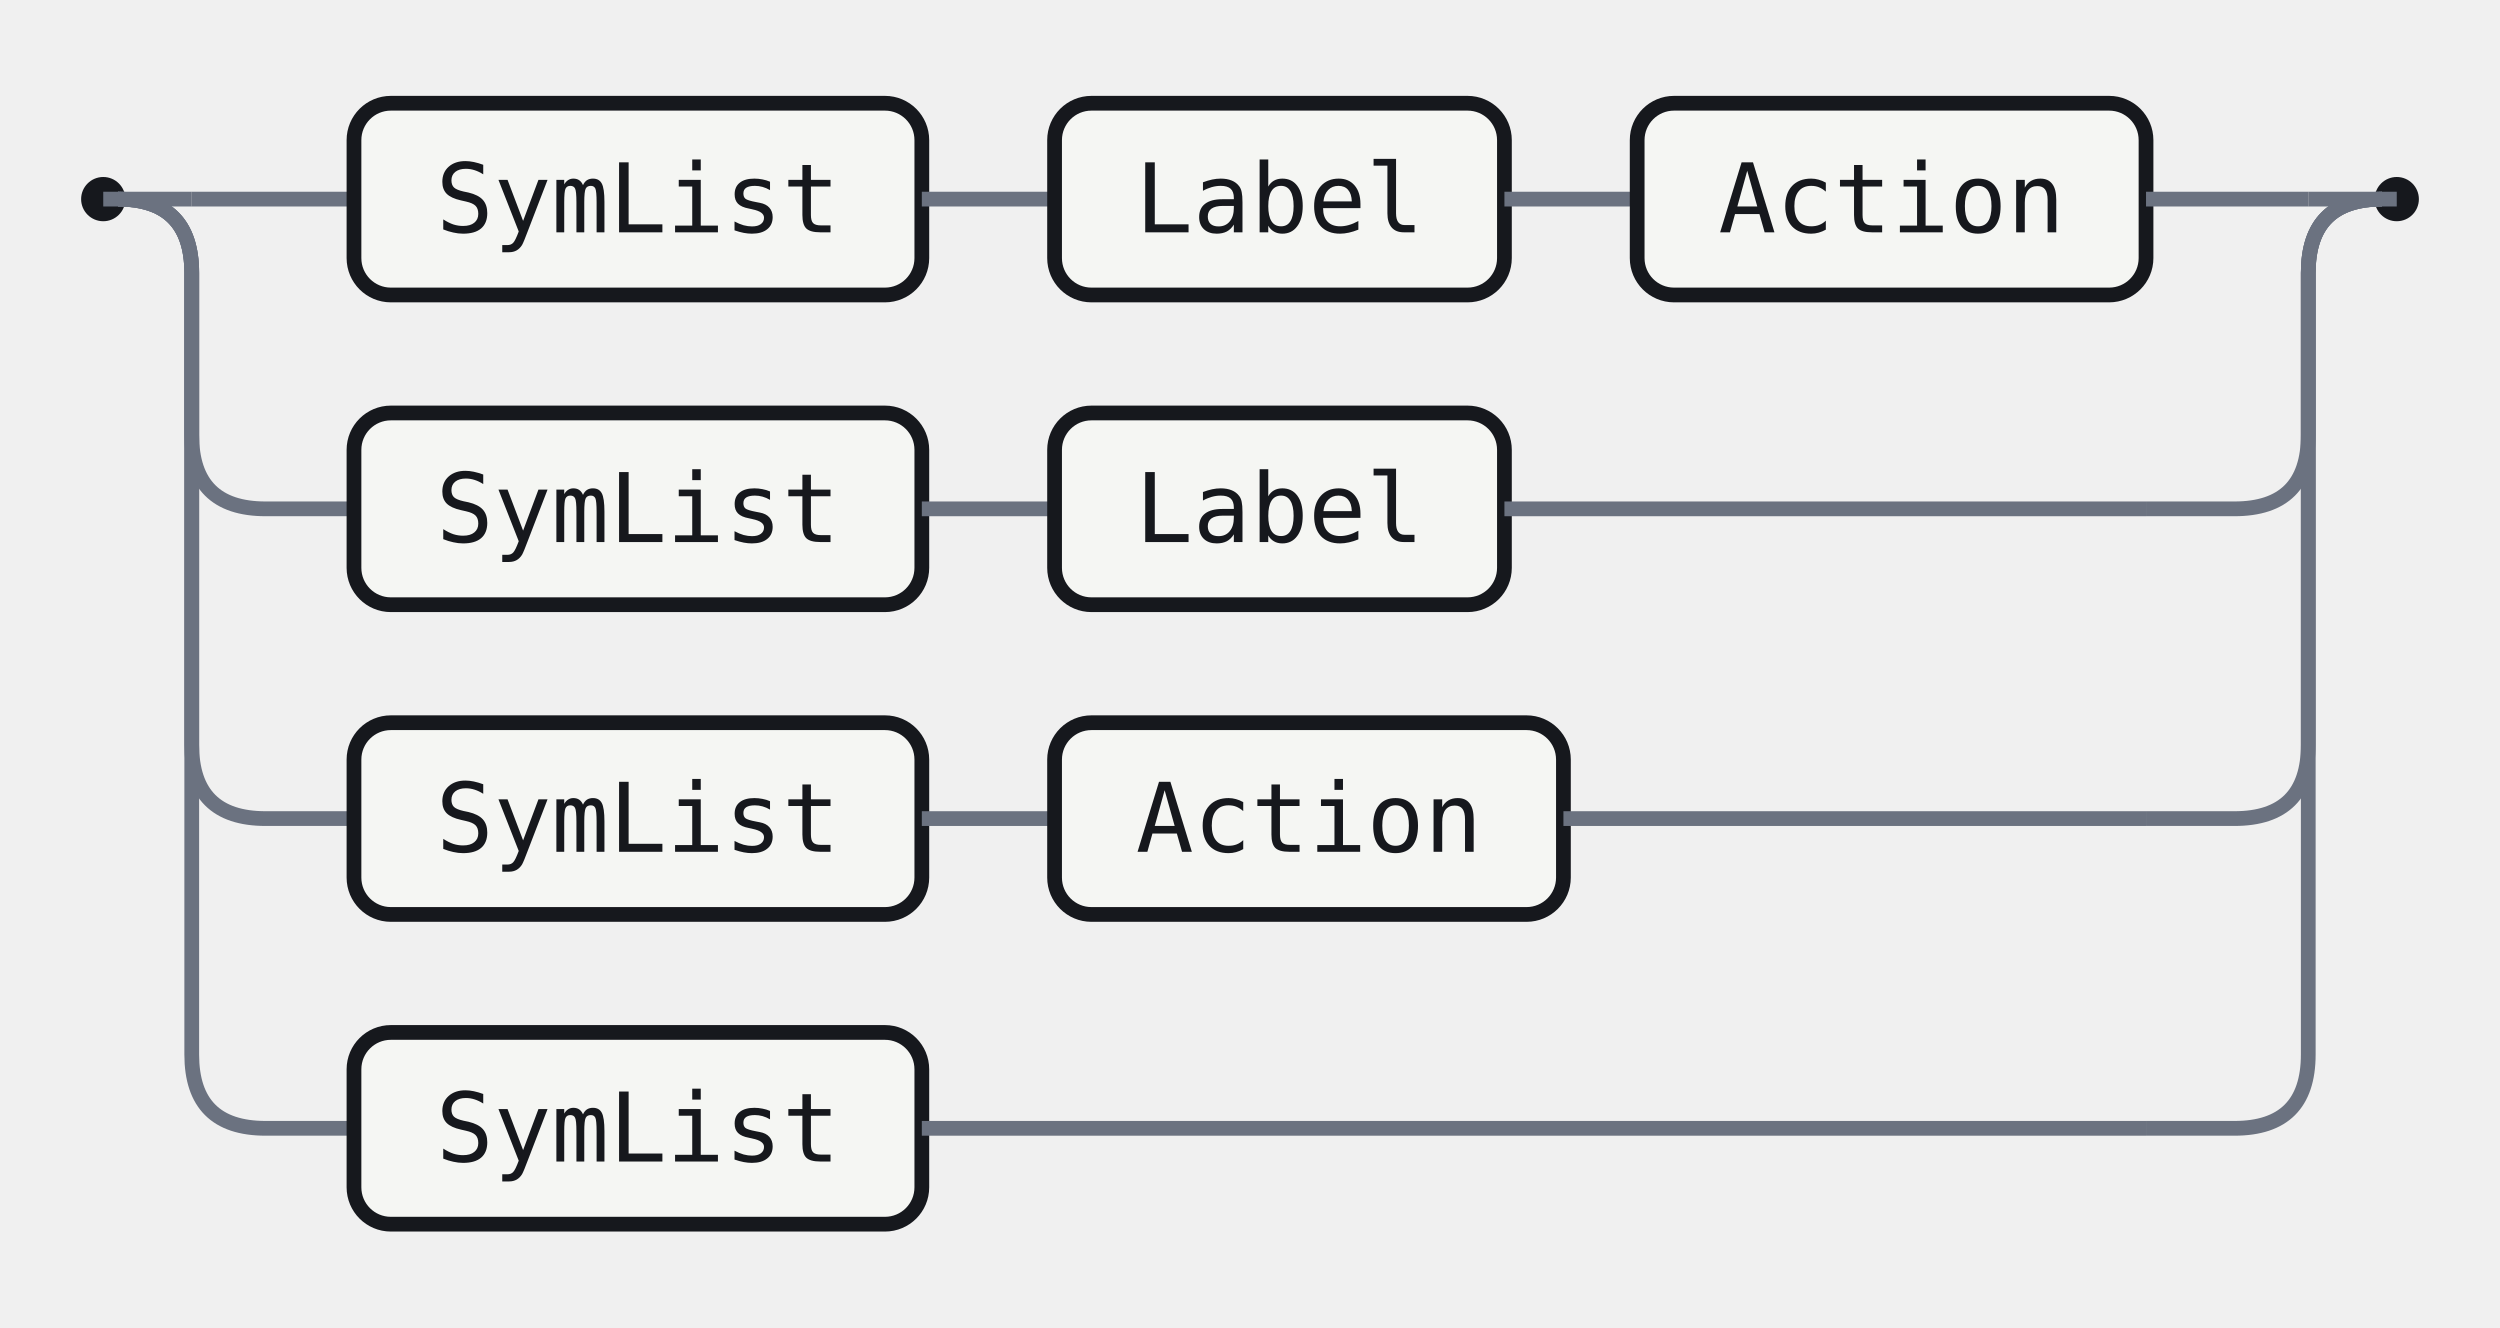
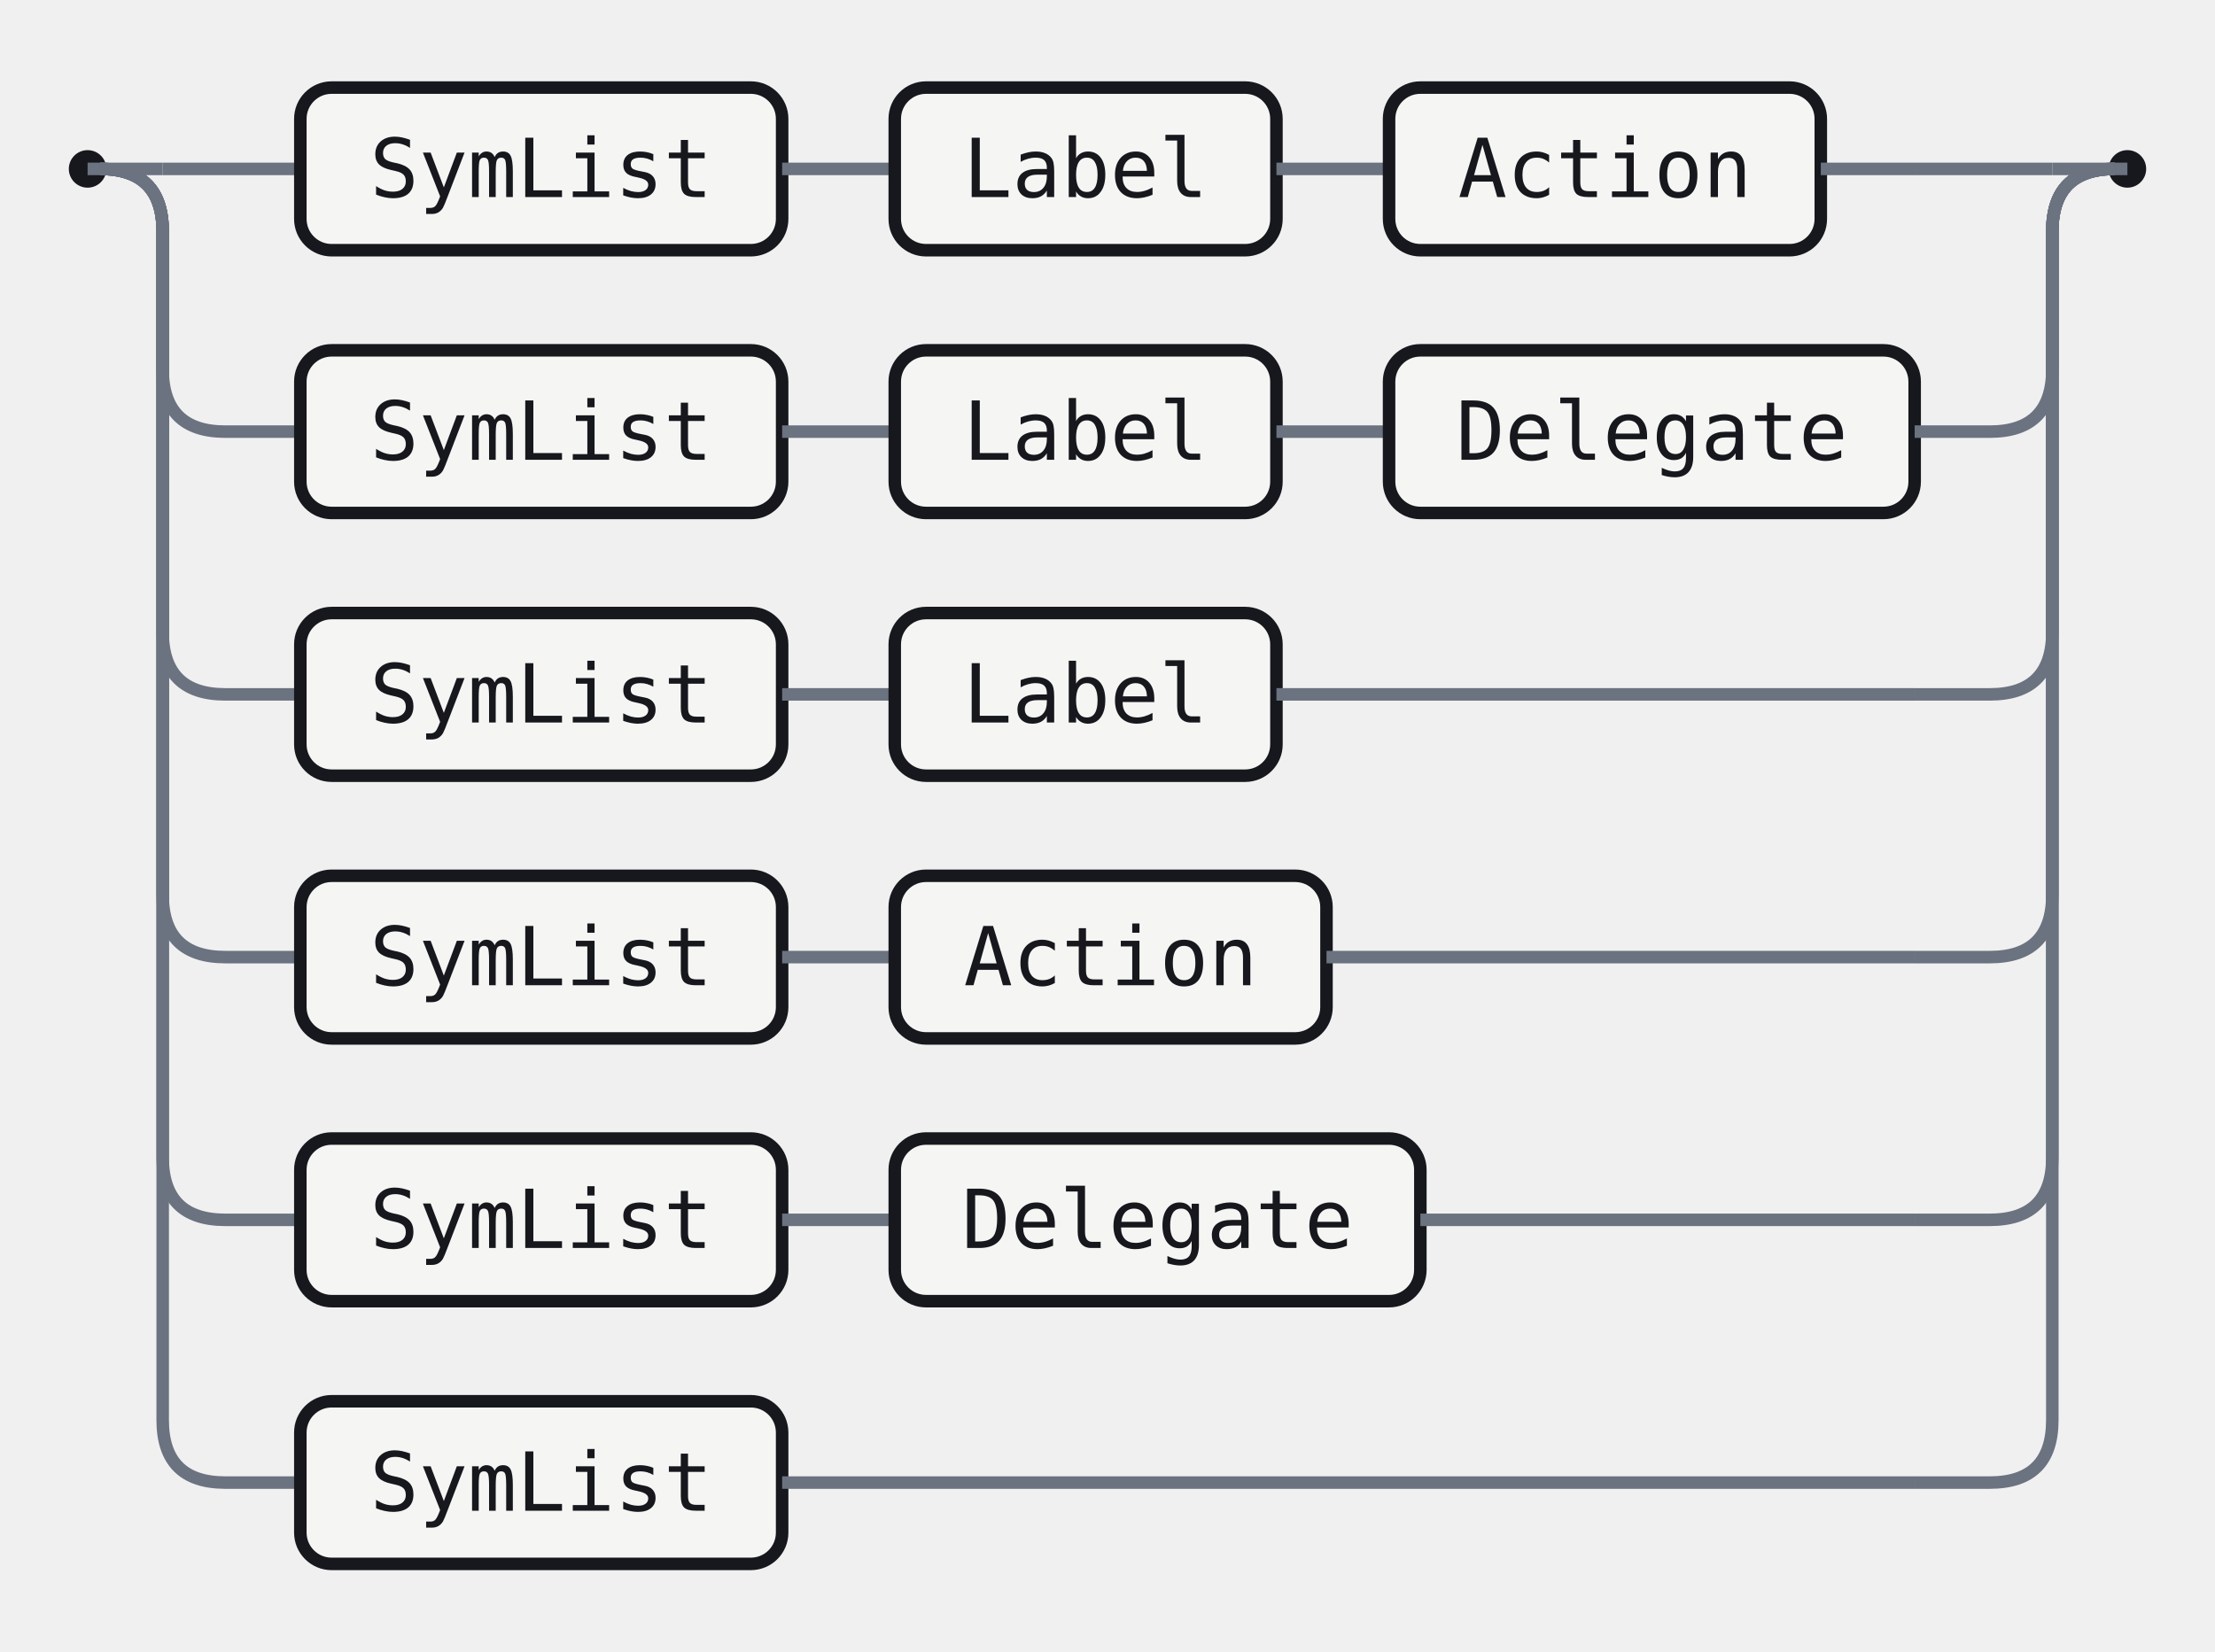
- <svg xmlns="http://www.w3.org/2000/svg" width="339" height="180" viewBox="0 0 339 180" role="img" aria-label="Railroad diagram for the Alt rule">
+ <svg xmlns="http://www.w3.org/2000/svg" width="354" height="264" viewBox="0 0 354 264" role="img" aria-label="Railroad diagram for the Alt rule">
  <style>.rr-track{fill:none;stroke:#6B7280;stroke-width:2}.rr-term{fill:#fff;stroke:#15B879;stroke-width:2}.rr-nonterm{fill:#F5F6F3;stroke:#16181D;stroke-width:2}.rr-text{fill:#16181D;font:13px 'Fira Code',ui-monospace,SFMono-Regular,Menlo,Consolas,monospace;font-feature-settings:"liga" 1,"calt" 1;}.rr-action-text{fill:#6B7280;font:13px 'Fira Code',ui-monospace,SFMono-Regular,Menlo,Consolas,monospace;font-style:italic;font-feature-settings:"liga" 1,"calt" 1;}.rr-cap{fill:#16181D}</style>
  <circle class="rr-cap" cx="14" cy="27" r="3" />
-   <circle class="rr-cap" cx="325" cy="27" r="3" />
+   <circle class="rr-cap" cx="340" cy="27" r="3" />
  <path class="rr-track" d="M14 27 H26" />
-   <path class="rr-track" d="M313 27 H325" />
+   <path class="rr-track" d="M328 27 H340" />
  <path class="rr-track" d="M26 27 H48" />
  <rect class="rr-nonterm" x="48" y="14" width="77" height="26" rx="5" />
  <text class="rr-text" x="86.5" y="27" text-anchor="middle" dominant-baseline="central">SymList</text>
  <path class="rr-track" d="M125 27 H143" />
  <rect class="rr-nonterm" x="143" y="14" width="61" height="26" rx="5" />
  <text class="rr-text" x="173.5" y="27" text-anchor="middle" dominant-baseline="central">Label</text>
  <path class="rr-track" d="M204 27 H222" />
  <rect class="rr-nonterm" x="222" y="14" width="69" height="26" rx="5" />
  <text class="rr-text" x="256.5" y="27" text-anchor="middle" dominant-baseline="central">Action</text>
-   <path class="rr-track" d="M291 27 H313" />
+   <path class="rr-track" d="M291 27 H306" />
+   <path class="rr-track" d="M306 27 H328" />
  <path class="rr-track" d="M16 27 Q26 27 26 37 V59 Q26 69 36 69 H48" />
  <rect class="rr-nonterm" x="48" y="56" width="77" height="26" rx="5" />
  <text class="rr-text" x="86.5" y="69" text-anchor="middle" dominant-baseline="central">SymList</text>
  <path class="rr-track" d="M125 69 H143" />
  <rect class="rr-nonterm" x="143" y="56" width="61" height="26" rx="5" />
  <text class="rr-text" x="173.5" y="69" text-anchor="middle" dominant-baseline="central">Label</text>
-   <path class="rr-track" d="M204 69 H291" />
-   <path class="rr-track" d="M291 69 H303 Q313 69 313 59 V37 Q313 27 323 27" />
+   <path class="rr-track" d="M204 69 H222" />
+   <rect class="rr-nonterm" x="222" y="56" width="84" height="26" rx="5" />
+   <text class="rr-text" x="264" y="69" text-anchor="middle" dominant-baseline="central">Delegate</text>
+   <path class="rr-track" d="M306 69 H318 Q328 69 328 59 V37 Q328 27 338 27" />
  <path class="rr-track" d="M16 27 Q26 27 26 37 V101 Q26 111 36 111 H48" />
  <rect class="rr-nonterm" x="48" y="98" width="77" height="26" rx="5" />
  <text class="rr-text" x="86.5" y="111" text-anchor="middle" dominant-baseline="central">SymList</text>
  <path class="rr-track" d="M125 111 H143" />
-   <rect class="rr-nonterm" x="143" y="98" width="69" height="26" rx="5" />
-   <text class="rr-text" x="177.5" y="111" text-anchor="middle" dominant-baseline="central">Action</text>
-   <path class="rr-track" d="M212 111 H291" />
-   <path class="rr-track" d="M291 111 H303 Q313 111 313 101 V37 Q313 27 323 27" />
+   <rect class="rr-nonterm" x="143" y="98" width="61" height="26" rx="5" />
+   <text class="rr-text" x="173.5" y="111" text-anchor="middle" dominant-baseline="central">Label</text>
+   <path class="rr-track" d="M204 111 H306" />
+   <path class="rr-track" d="M306 111 H318 Q328 111 328 101 V37 Q328 27 338 27" />
  <path class="rr-track" d="M16 27 Q26 27 26 37 V143 Q26 153 36 153 H48" />
  <rect class="rr-nonterm" x="48" y="140" width="77" height="26" rx="5" />
  <text class="rr-text" x="86.5" y="153" text-anchor="middle" dominant-baseline="central">SymList</text>
-   <path class="rr-track" d="M125 153 H291" />
-   <path class="rr-track" d="M291 153 H303 Q313 153 313 143 V37 Q313 27 323 27" />
+   <path class="rr-track" d="M125 153 H143" />
+   <rect class="rr-nonterm" x="143" y="140" width="69" height="26" rx="5" />
+   <text class="rr-text" x="177.5" y="153" text-anchor="middle" dominant-baseline="central">Action</text>
+   <path class="rr-track" d="M212 153 H306" />
+   <path class="rr-track" d="M306 153 H318 Q328 153 328 143 V37 Q328 27 338 27" />
+   <path class="rr-track" d="M16 27 Q26 27 26 37 V185 Q26 195 36 195 H48" />
+   <rect class="rr-nonterm" x="48" y="182" width="77" height="26" rx="5" />
+   <text class="rr-text" x="86.5" y="195" text-anchor="middle" dominant-baseline="central">SymList</text>
+   <path class="rr-track" d="M125 195 H143" />
+   <rect class="rr-nonterm" x="143" y="182" width="84" height="26" rx="5" />
+   <text class="rr-text" x="185" y="195" text-anchor="middle" dominant-baseline="central">Delegate</text>
+   <path class="rr-track" d="M227 195 H306" />
+   <path class="rr-track" d="M306 195 H318 Q328 195 328 185 V37 Q328 27 338 27" />
+   <path class="rr-track" d="M16 27 Q26 27 26 37 V227 Q26 237 36 237 H48" />
+   <rect class="rr-nonterm" x="48" y="224" width="77" height="26" rx="5" />
+   <text class="rr-text" x="86.5" y="237" text-anchor="middle" dominant-baseline="central">SymList</text>
+   <path class="rr-track" d="M125 237 H306" />
+   <path class="rr-track" d="M306 237 H318 Q328 237 328 227 V37 Q328 27 338 27" />
</svg>
